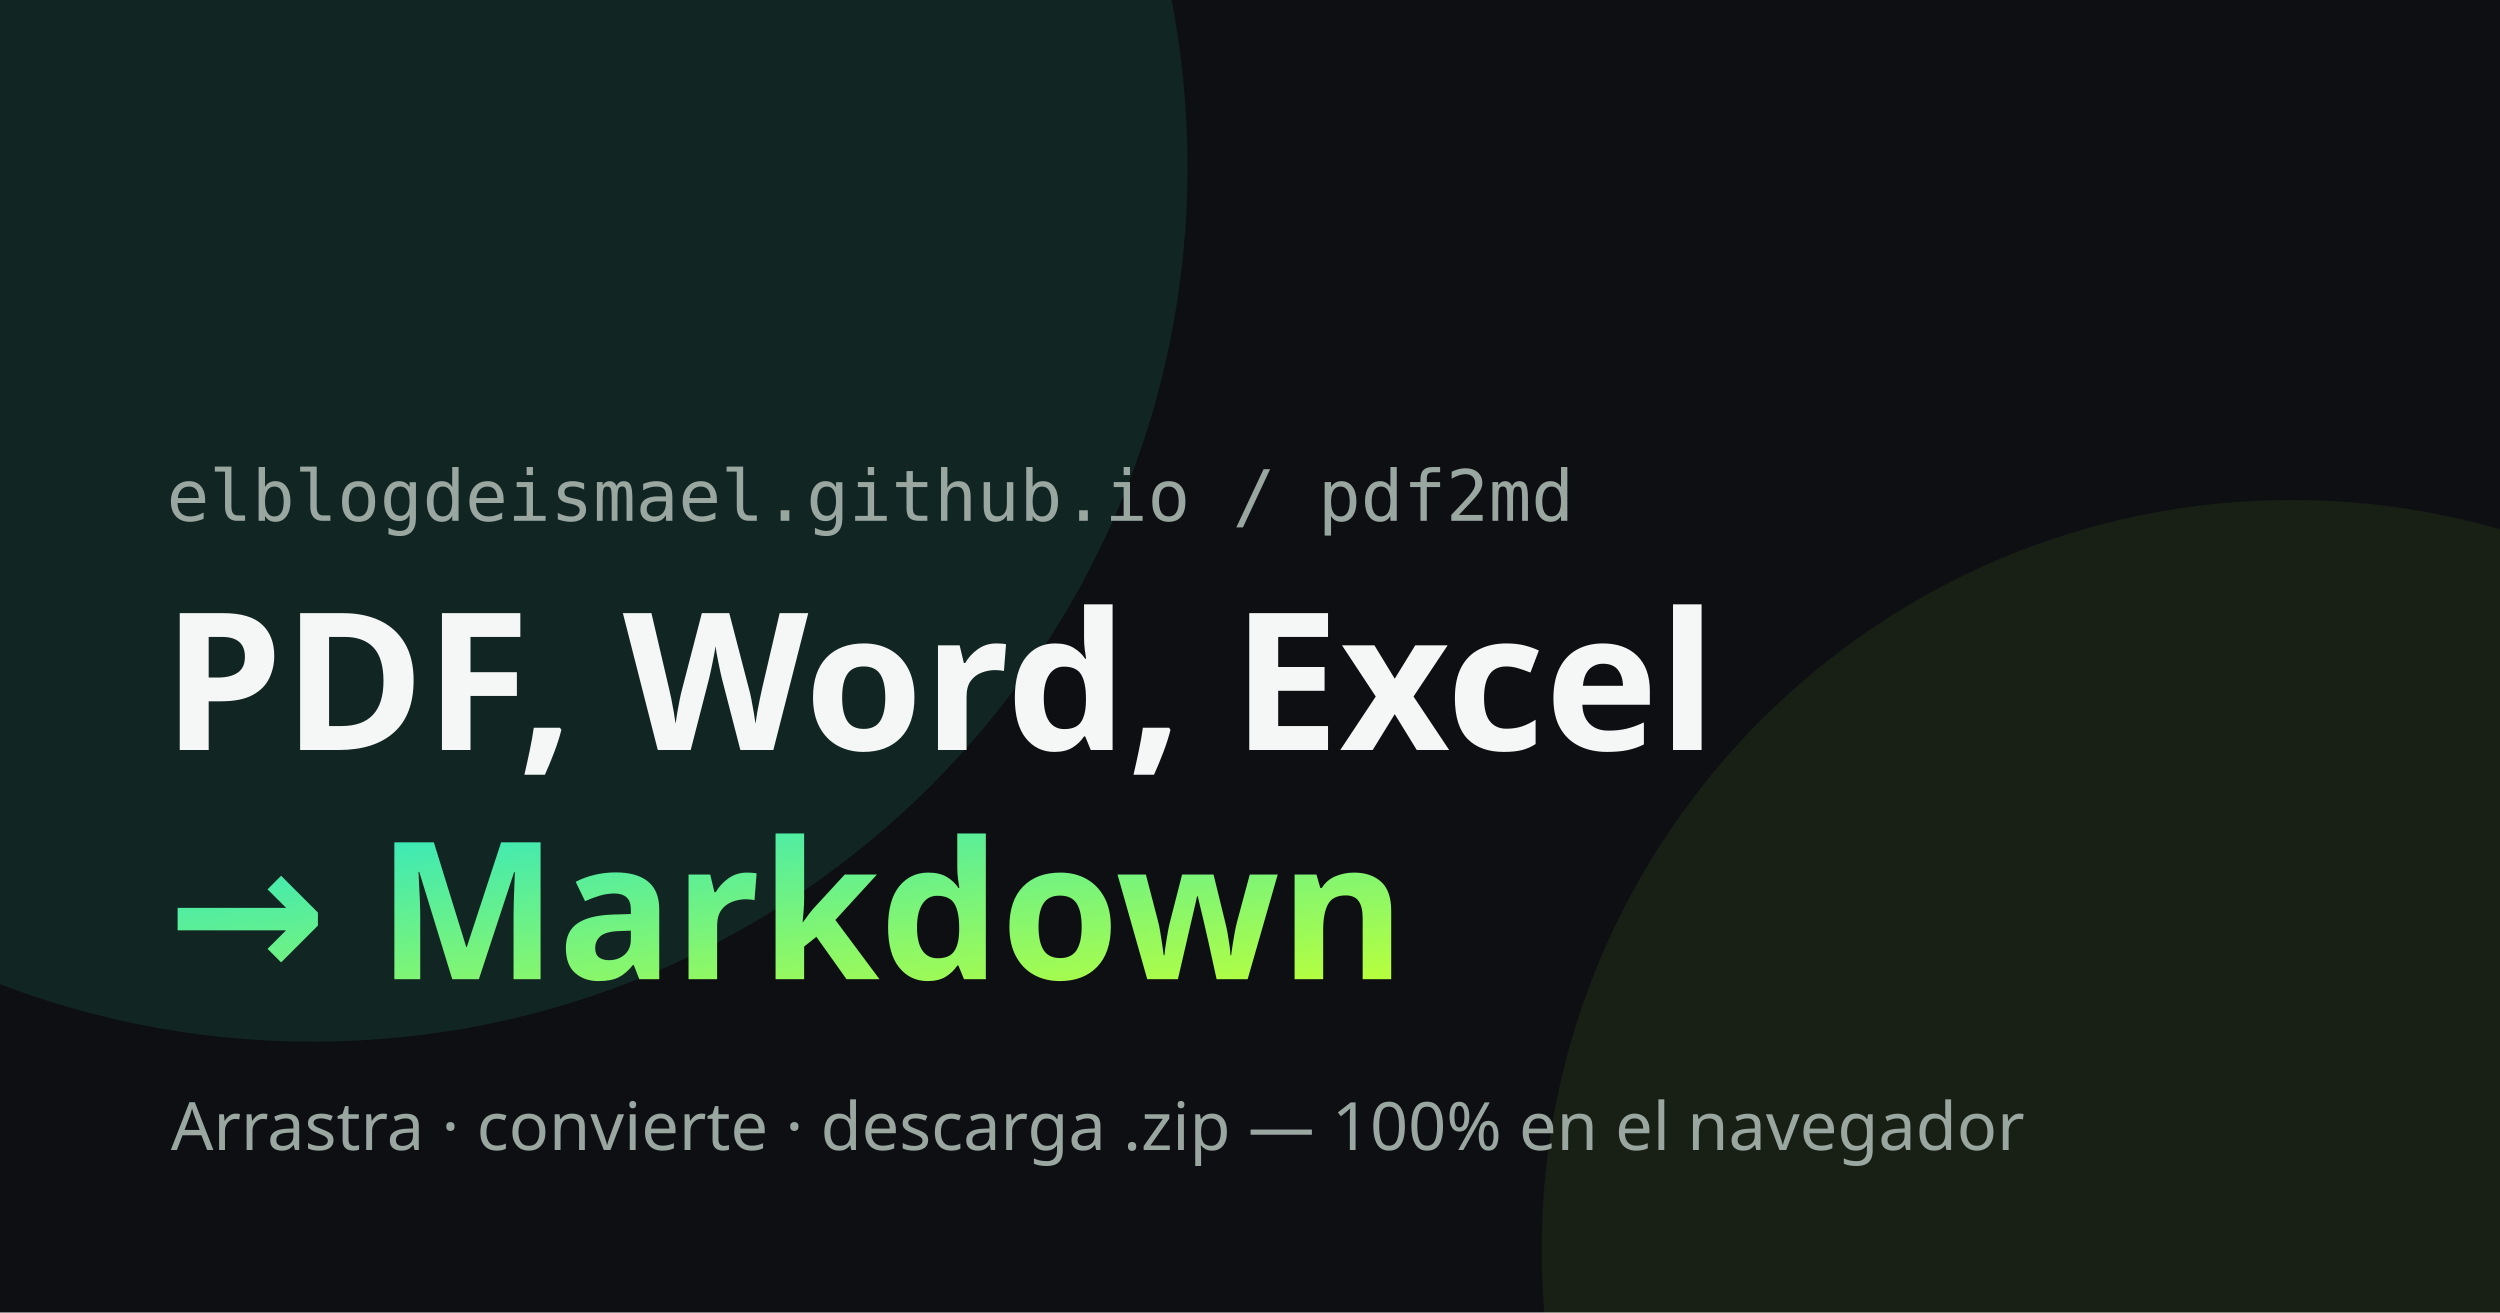
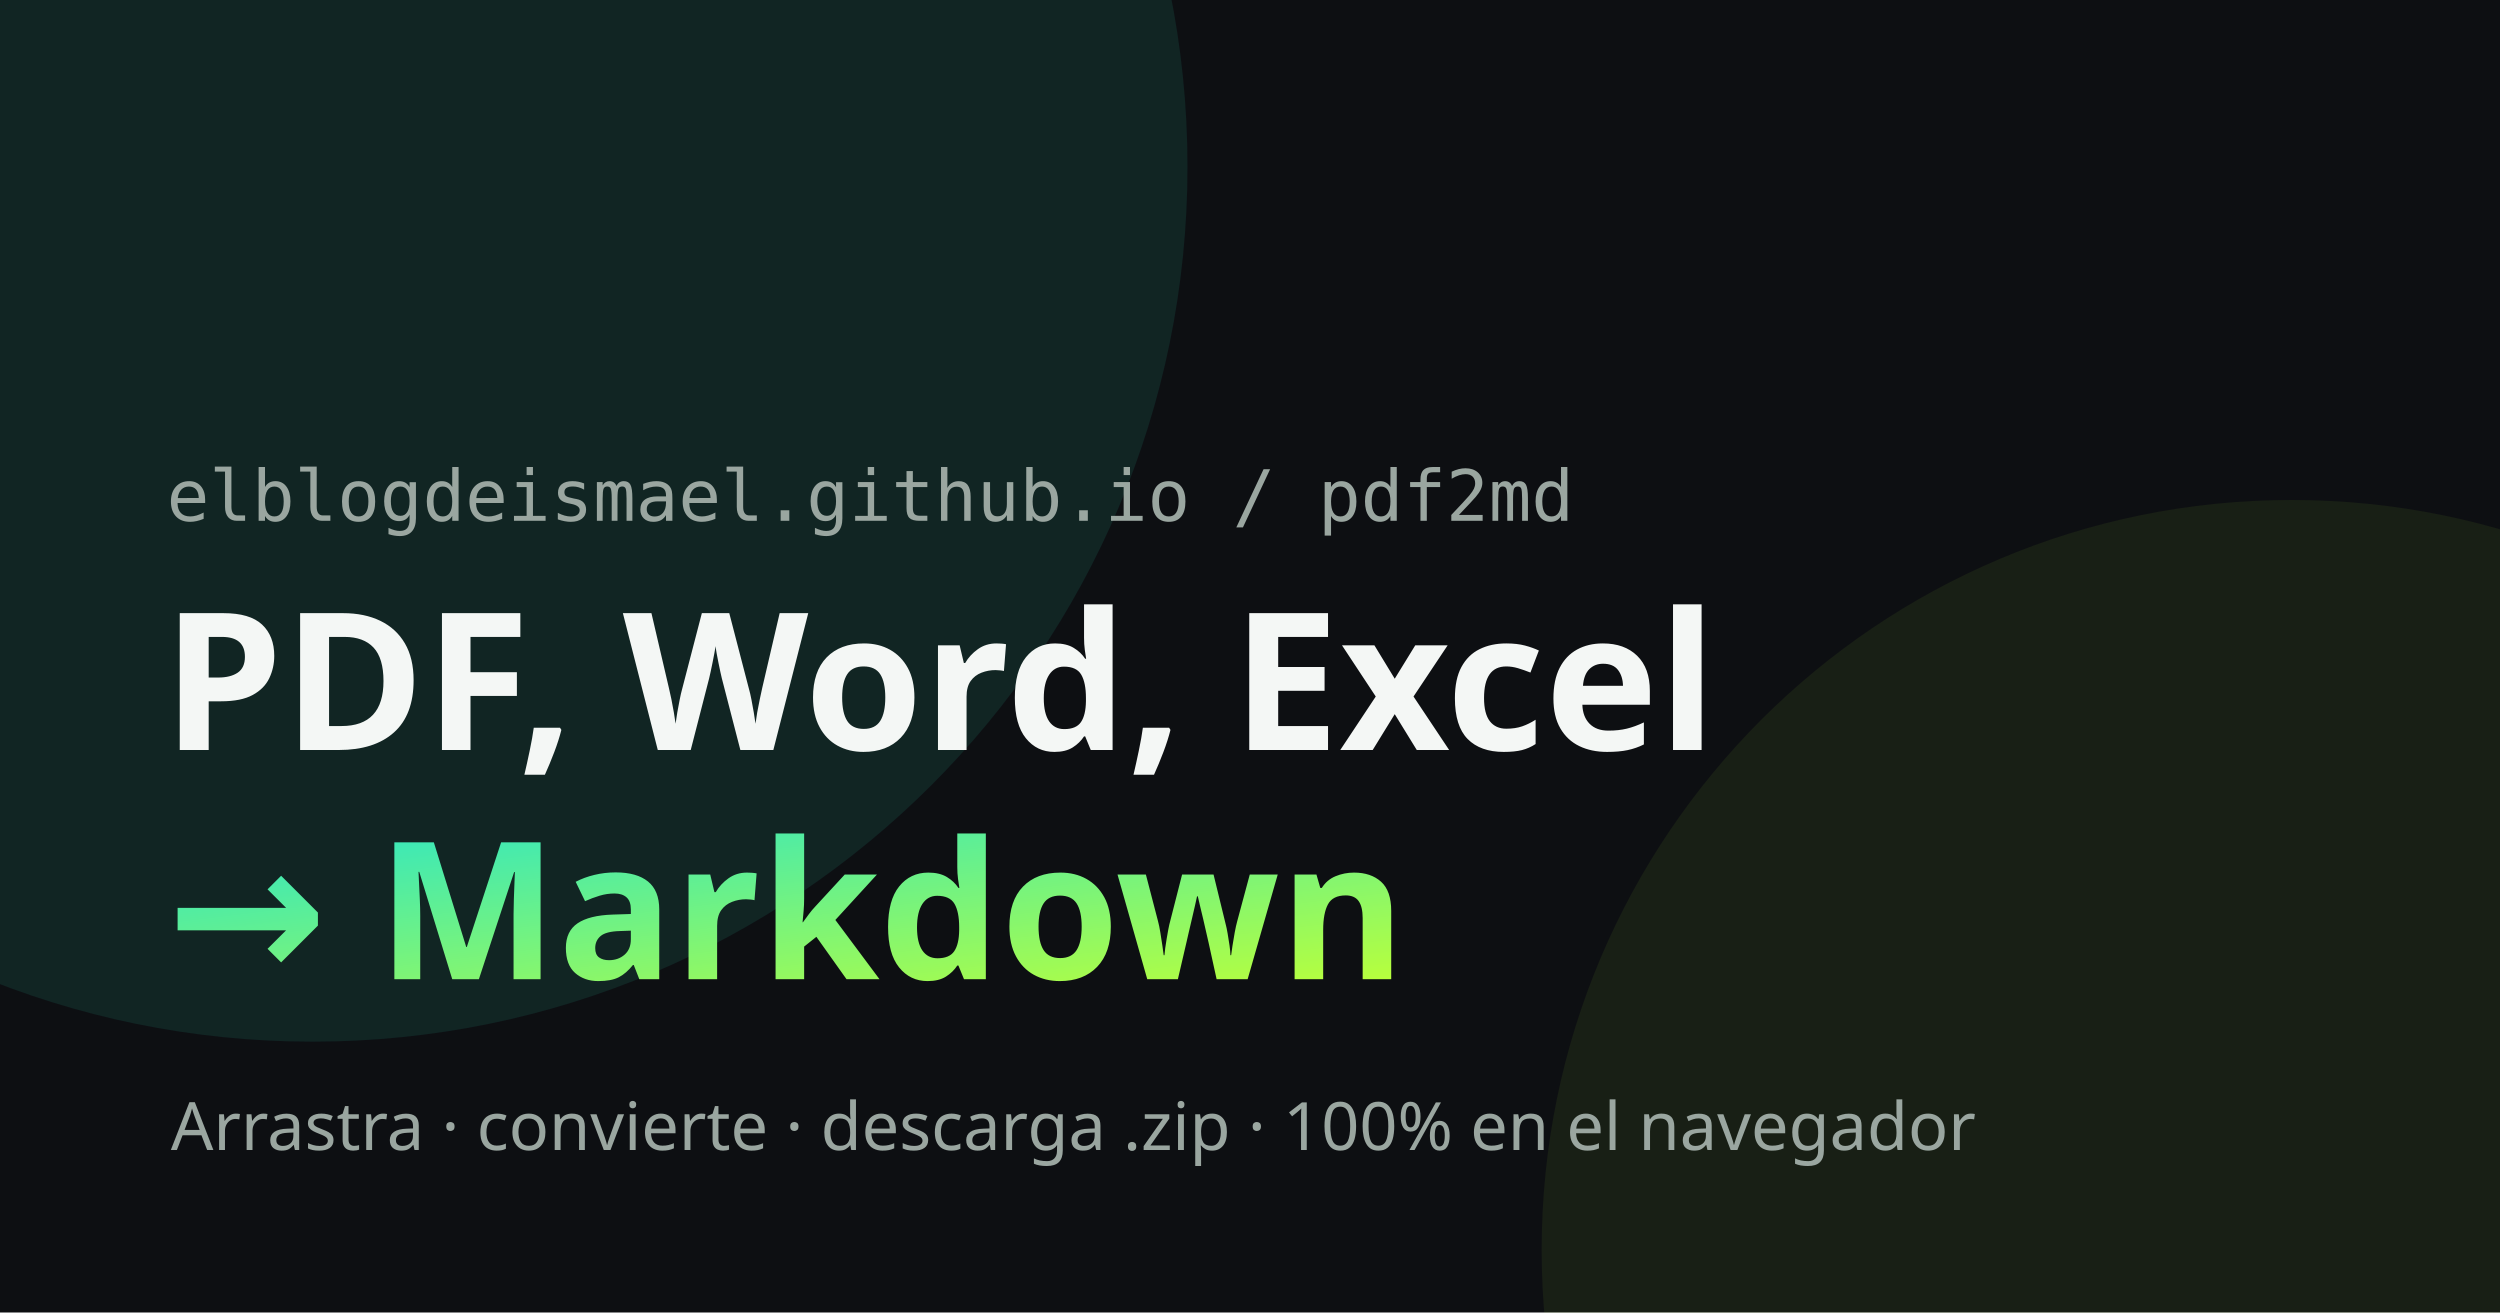
<svg xmlns="http://www.w3.org/2000/svg" viewBox="0 0 1200 630">
  <defs>
    <linearGradient id="g" x1="0" y1="0" x2="1" y2="1">
      <stop offset="0" stop-color="#2ee6c5" />
      <stop offset="1" stop-color="#b8ff3c" />
    </linearGradient>
  </defs>
  <rect width="1200" height="630" fill="#0d0f12" />
  <circle cx="150" cy="80" r="420" fill="#2ee6c5" opacity="0.10" />
  <circle cx="1100" cy="600" r="360" fill="#b8ff3c" opacity="0.07" />
  <text x="80" y="250" font-family="monospace" font-size="34" fill="#9aa6a0">elblogdeismael.github.io / pdf2md</text>
  <text x="78" y="360" font-family="sans-serif" font-size="92" font-weight="800" fill="#f4f7f5">PDF, Word, Excel</text>
  <text x="80" y="470" font-family="sans-serif" font-size="92" font-weight="800" fill="url(#g)">→ Markdown</text>
-   <text x="82" y="552" font-family="sans-serif" font-size="32" fill="#9aa6a0">Arrastra · convierte · descarga .zip — 100% en el navegador</text>
+   <text x="82" y="552" font-family="sans-serif" font-size="32" fill="#9aa6a0">Arrastra · convierte · descarga .zip · 100% en el navegador</text>
</svg>
